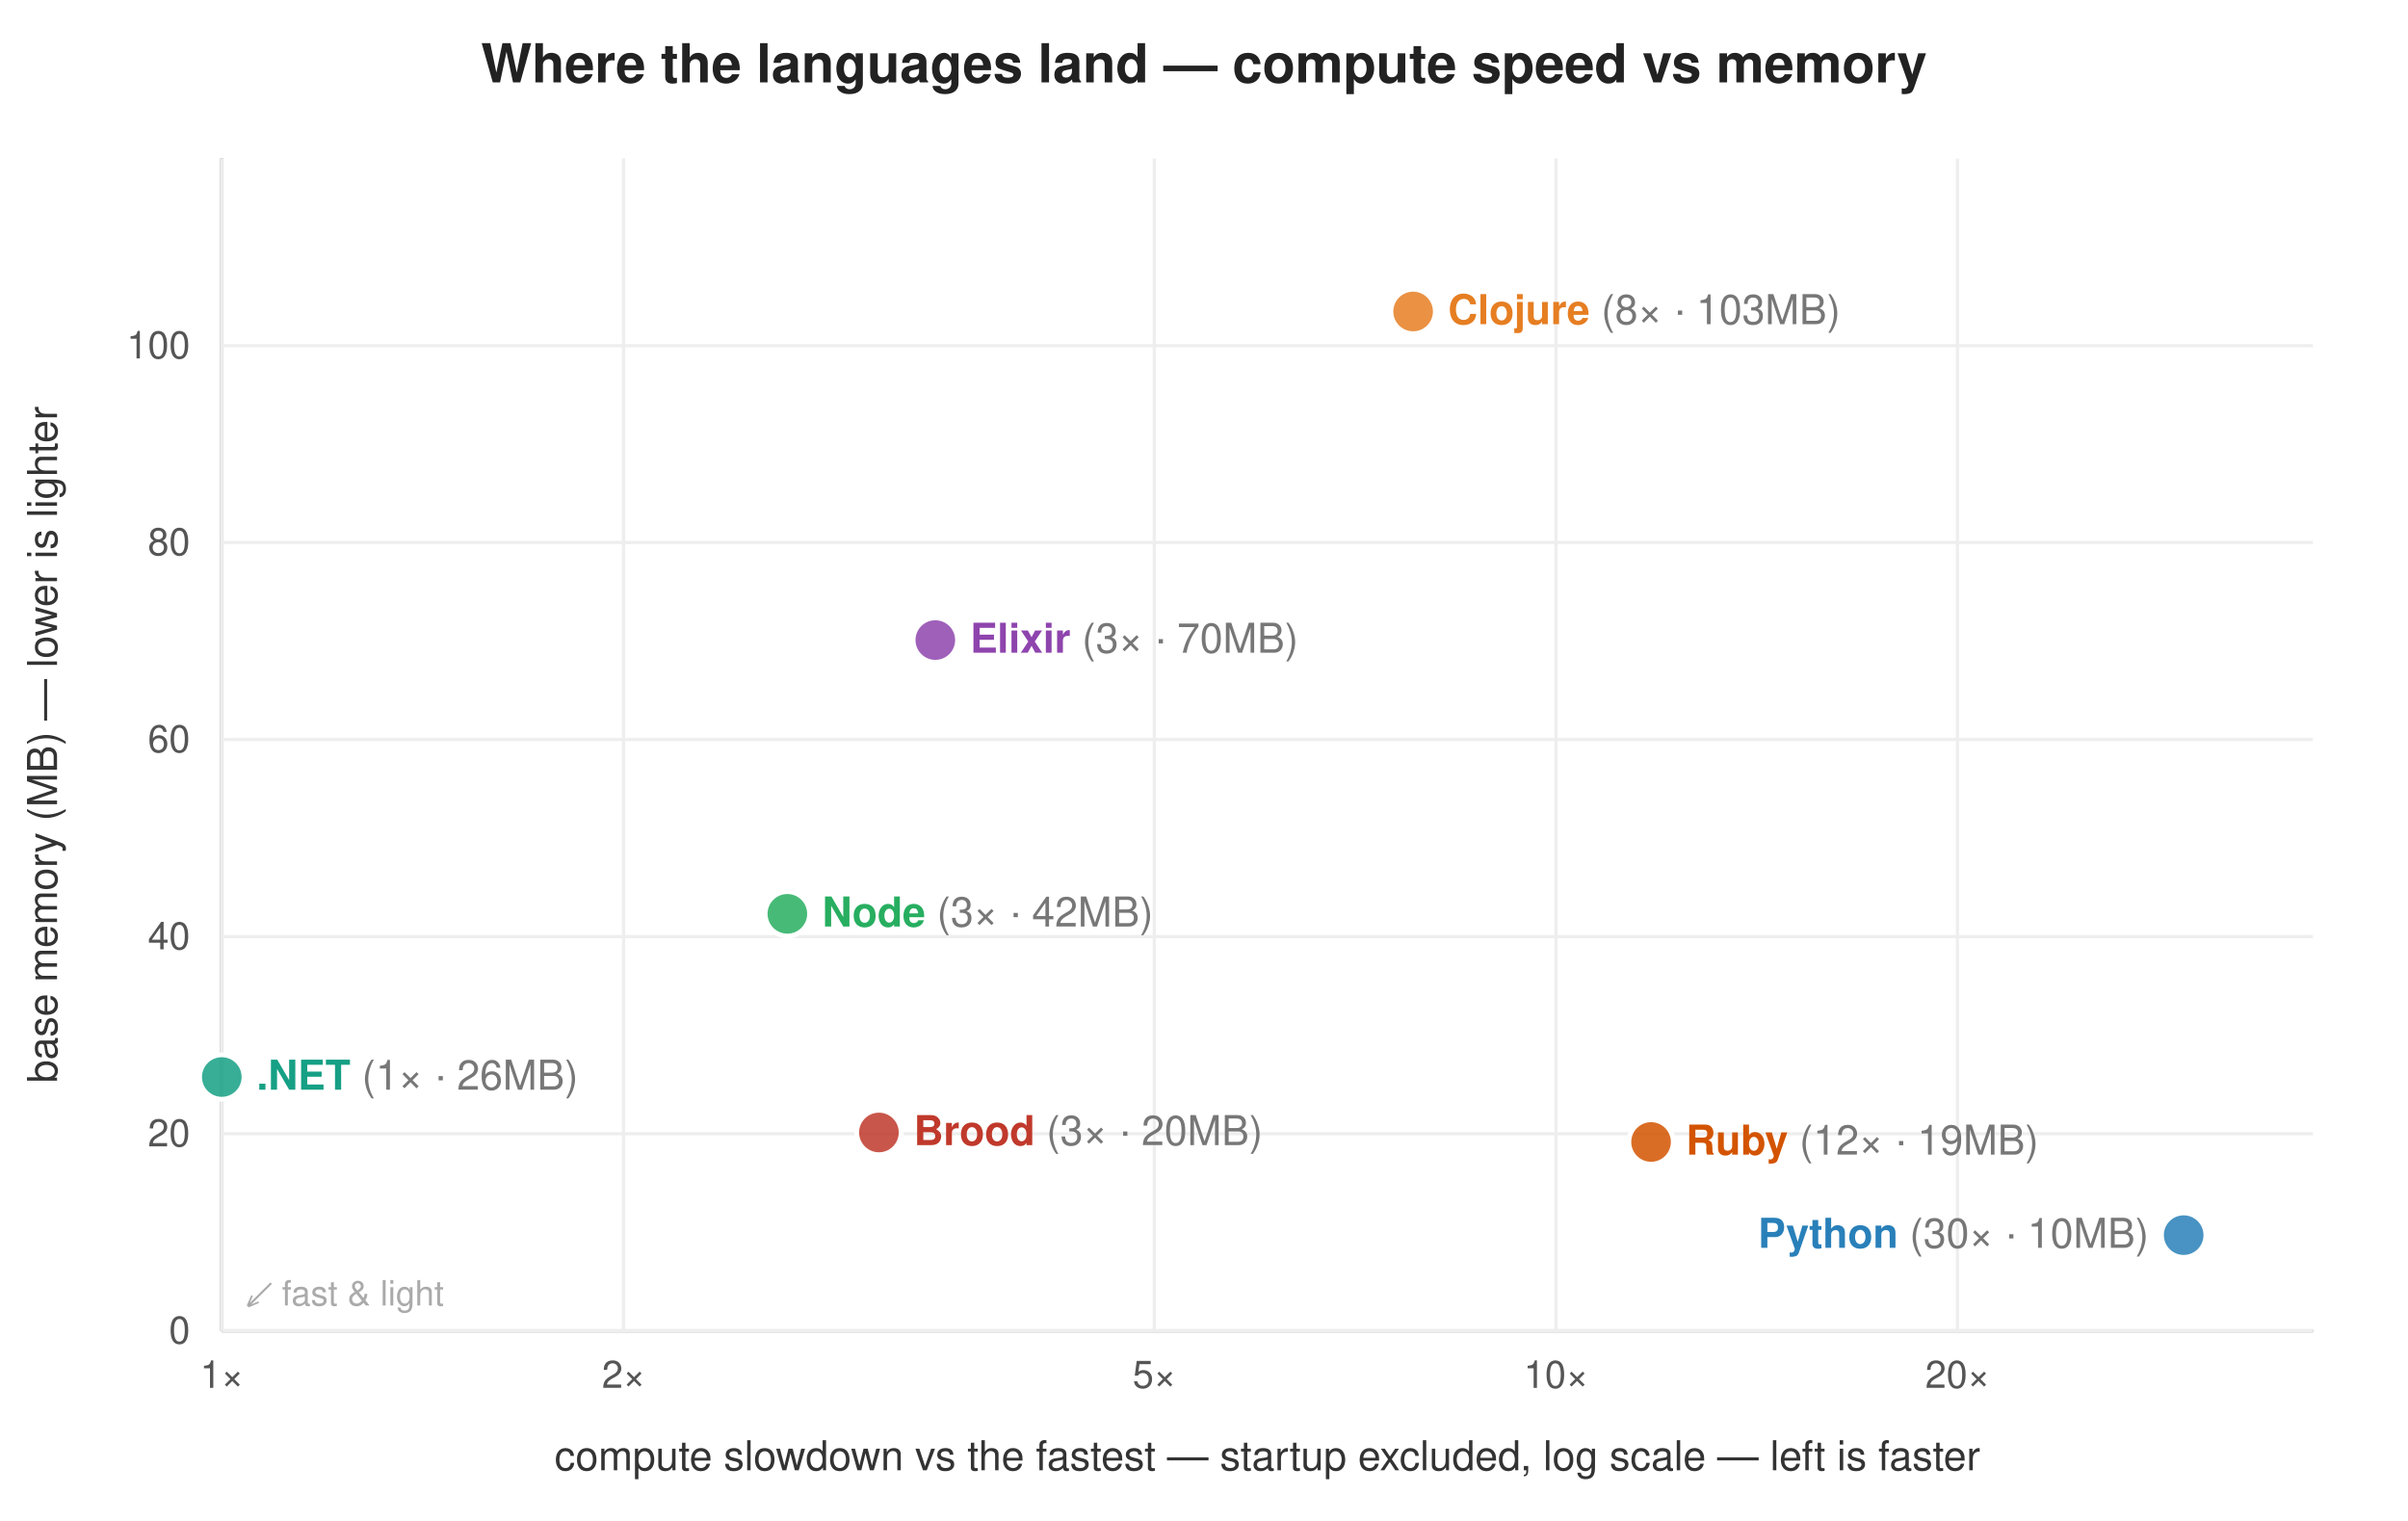
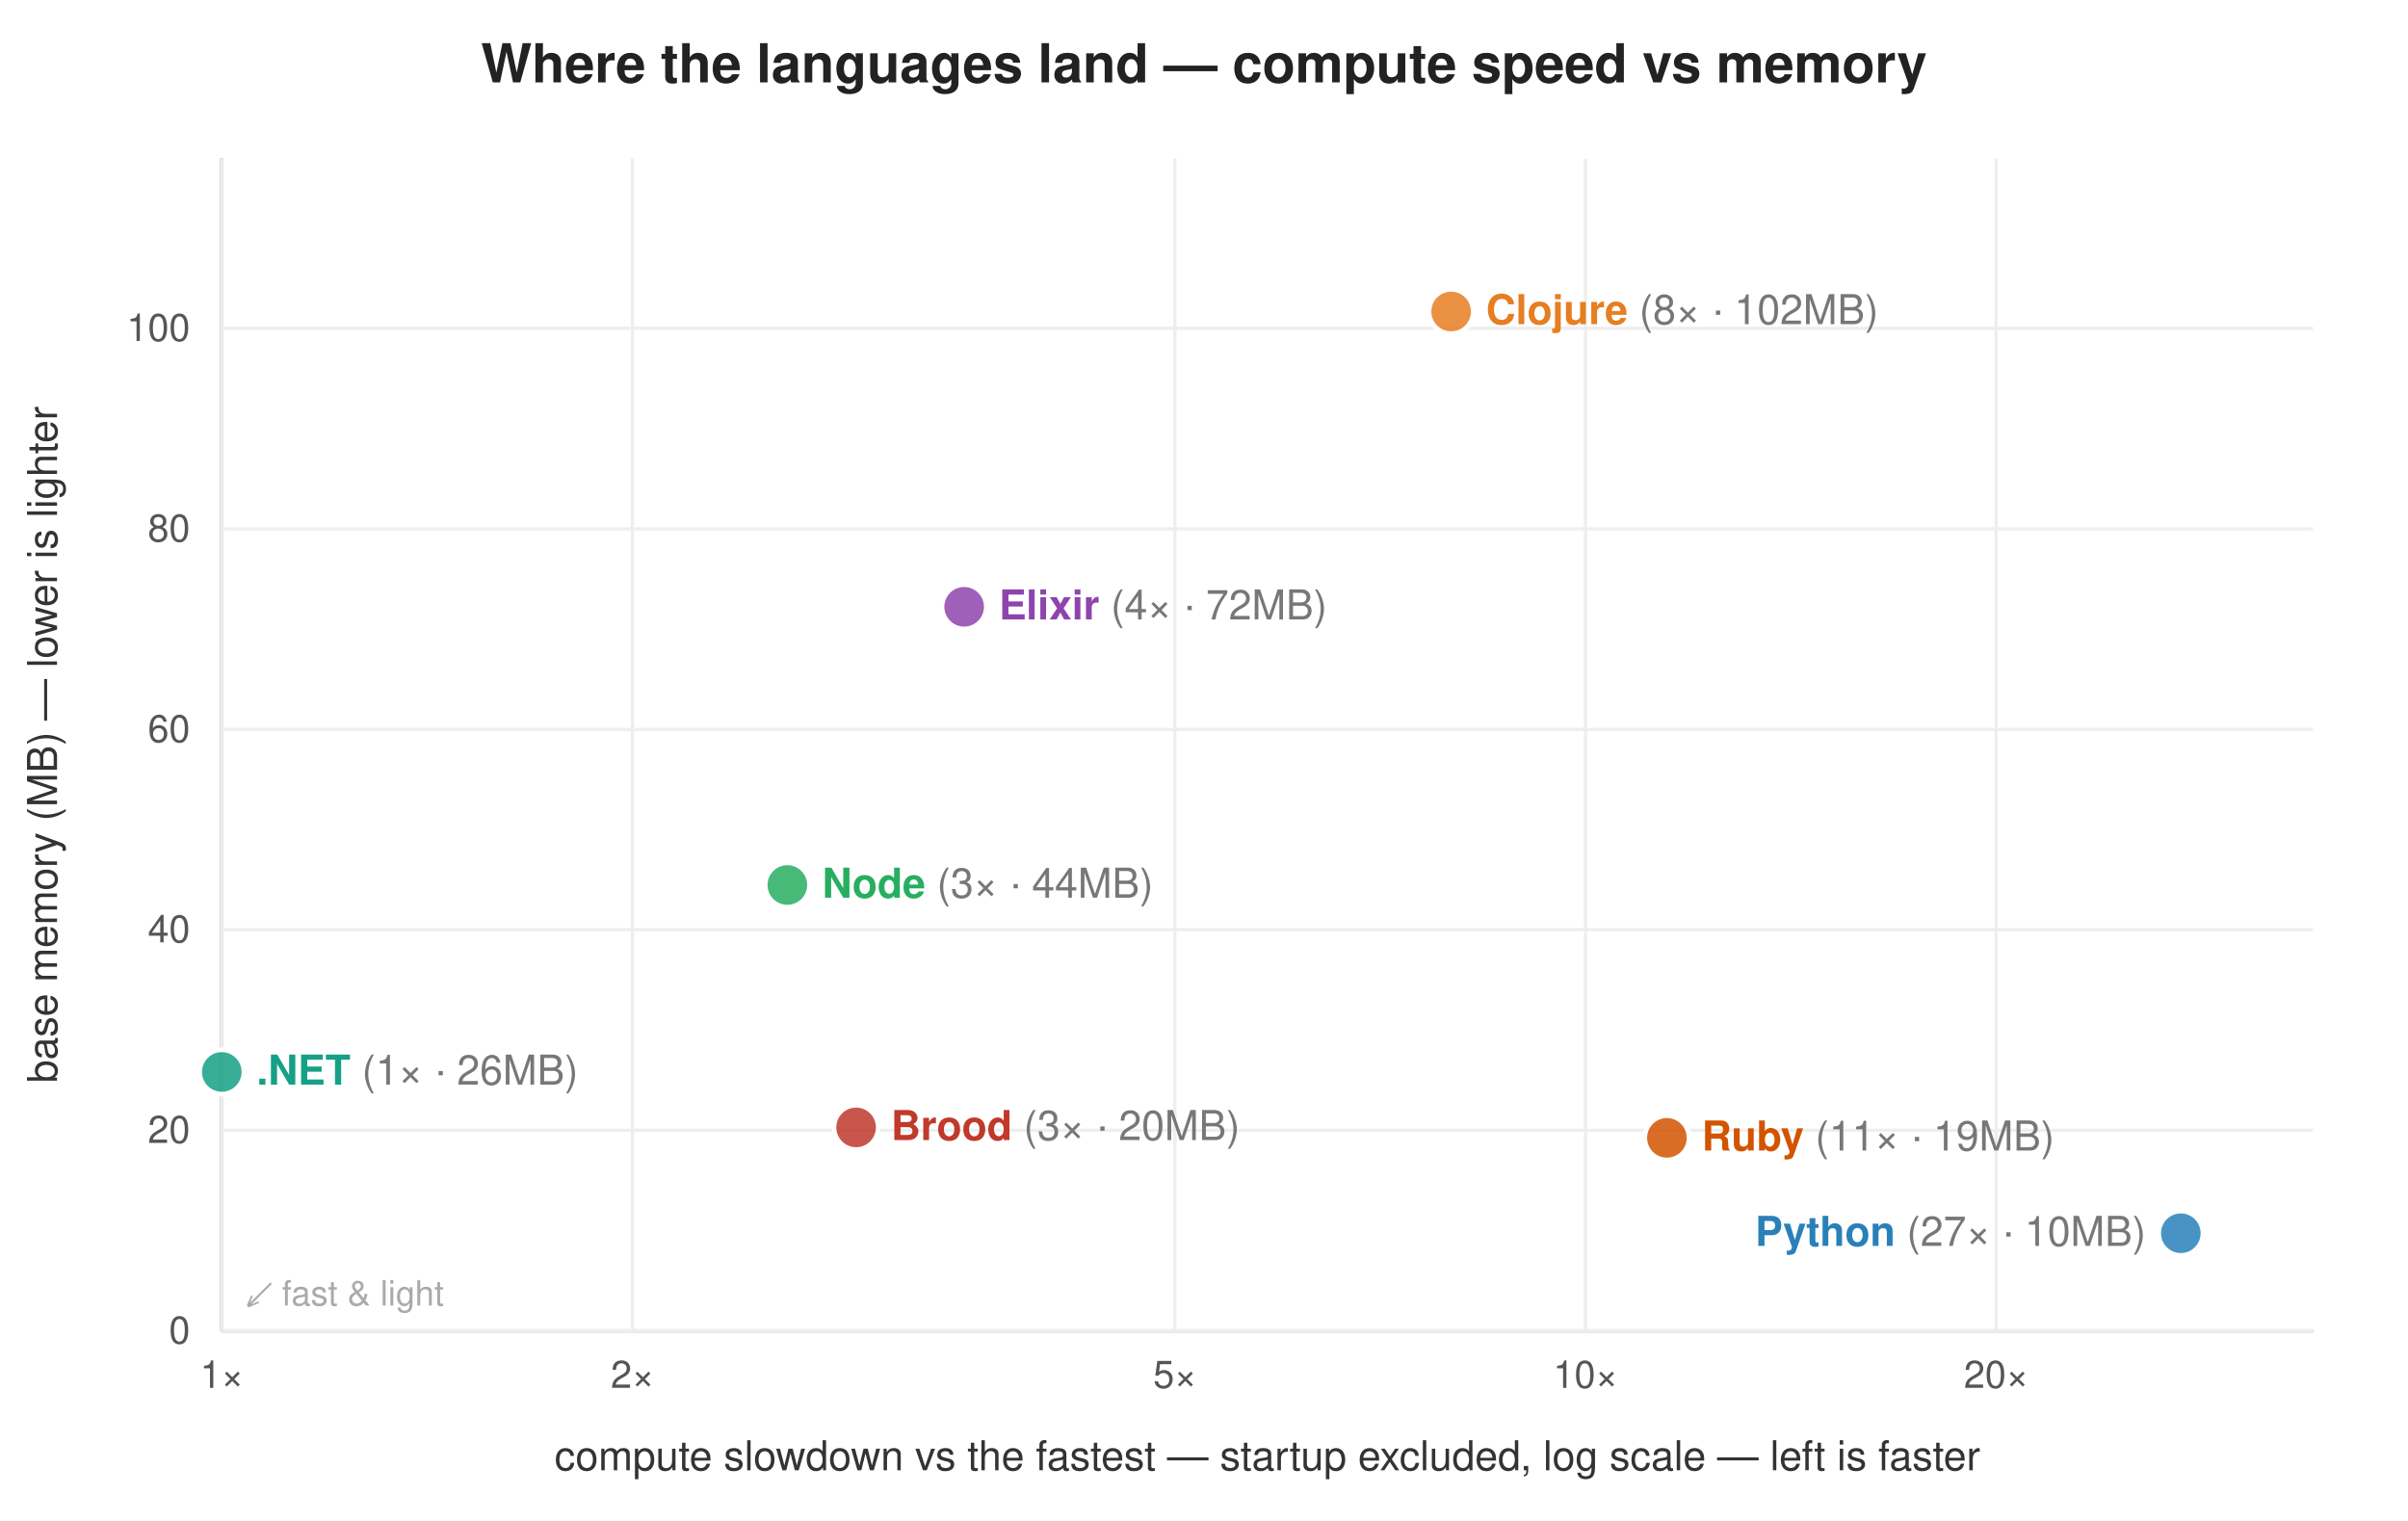
<svg xmlns="http://www.w3.org/2000/svg" width="760" height="480" viewBox="0 0 760 480" font-family="system-ui,Segoe UI,Helvetica,Arial,sans-serif">
  <rect width="760" height="480" fill="#ffffff" />
  <text x="380.0" y="26" text-anchor="middle" font-size="17" font-weight="700" fill="#222">Where the languages land — compute speed vs memory</text>
  <line x1="70" y1="420" x2="730" y2="420" stroke="#888" stroke-width="1" />
  <line x1="70" y1="50" x2="70" y2="420" stroke="#888" stroke-width="1" />
  <line x1="70.0" y1="50" x2="70.0" y2="420" stroke="#eee" stroke-width="1" />
  <text x="70.0" y="438" text-anchor="middle" font-size="12" fill="#555">1×</text>
-   <line x1="196.8" y1="50" x2="196.8" y2="420" stroke="#eee" stroke-width="1" />
-   <text x="196.8" y="438" text-anchor="middle" font-size="12" fill="#555">2×</text>
-   <line x1="364.3" y1="50" x2="364.3" y2="420" stroke="#eee" stroke-width="1" />
-   <text x="364.3" y="438" text-anchor="middle" font-size="12" fill="#555">5×</text>
-   <line x1="491.1" y1="50" x2="491.1" y2="420" stroke="#eee" stroke-width="1" />
-   <text x="491.1" y="438" text-anchor="middle" font-size="12" fill="#555">10×</text>
-   <line x1="617.8" y1="50" x2="617.8" y2="420" stroke="#eee" stroke-width="1" />
-   <text x="617.8" y="438" text-anchor="middle" font-size="12" fill="#555">20×</text>
+   <line x1="199.6" y1="50" x2="199.6" y2="420" stroke="#eee" stroke-width="1" />
+   <text x="199.6" y="438" text-anchor="middle" font-size="12" fill="#555">2×</text>
+   <line x1="370.8" y1="50" x2="370.8" y2="420" stroke="#eee" stroke-width="1" />
+   <text x="370.8" y="438" text-anchor="middle" font-size="12" fill="#555">5×</text>
+   <line x1="500.4" y1="50" x2="500.4" y2="420" stroke="#eee" stroke-width="1" />
+   <text x="500.4" y="438" text-anchor="middle" font-size="12" fill="#555">10×</text>
+   <line x1="630.0" y1="50" x2="630.0" y2="420" stroke="#eee" stroke-width="1" />
+   <text x="630.0" y="438" text-anchor="middle" font-size="12" fill="#555">20×</text>
  <line x1="70" y1="420.0" x2="730" y2="420.0" stroke="#eee" stroke-width="1" />
  <text x="60" y="424.0" text-anchor="end" font-size="12" fill="#555">0</text>
-   <line x1="70" y1="357.8" x2="730" y2="357.8" stroke="#eee" stroke-width="1" />
-   <text x="60" y="361.8" text-anchor="end" font-size="12" fill="#555">20</text>
-   <line x1="70" y1="295.6" x2="730" y2="295.6" stroke="#eee" stroke-width="1" />
-   <text x="60" y="299.6" text-anchor="end" font-size="12" fill="#555">40</text>
-   <line x1="70" y1="233.4" x2="730" y2="233.4" stroke="#eee" stroke-width="1" />
-   <text x="60" y="237.4" text-anchor="end" font-size="12" fill="#555">60</text>
-   <line x1="70" y1="171.2" x2="730" y2="171.2" stroke="#eee" stroke-width="1" />
-   <text x="60" y="175.2" text-anchor="end" font-size="12" fill="#555">80</text>
-   <line x1="70" y1="109.1" x2="730" y2="109.1" stroke="#eee" stroke-width="1" />
-   <text x="60" y="113.1" text-anchor="end" font-size="12" fill="#555">100</text>
+   <line x1="70" y1="356.7" x2="730" y2="356.7" stroke="#eee" stroke-width="1" />
+   <text x="60" y="360.7" text-anchor="end" font-size="12" fill="#555">20</text>
+   <line x1="70" y1="293.4" x2="730" y2="293.4" stroke="#eee" stroke-width="1" />
+   <text x="60" y="297.4" text-anchor="end" font-size="12" fill="#555">40</text>
+   <line x1="70" y1="230.2" x2="730" y2="230.2" stroke="#eee" stroke-width="1" />
+   <text x="60" y="234.2" text-anchor="end" font-size="12" fill="#555">60</text>
+   <line x1="70" y1="166.9" x2="730" y2="166.9" stroke="#eee" stroke-width="1" />
+   <text x="60" y="170.9" text-anchor="end" font-size="12" fill="#555">80</text>
+   <line x1="70" y1="103.6" x2="730" y2="103.6" stroke="#eee" stroke-width="1" />
+   <text x="60" y="107.6" text-anchor="end" font-size="12" fill="#555">100</text>
  <text x="400.0" y="464" text-anchor="middle" font-size="13" fill="#333">compute slowdown vs the fastest — startup excluded, log scale — left is faster</text>
  <text x="18" y="235.0" text-anchor="middle" font-size="13" fill="#333" transform="rotate(-90 18 235.0)">base memory (MB) — lower is lighter</text>
  <text x="78" y="412" font-size="11" fill="#aaa">↙ fast &amp; light</text>
-   <circle cx="689.2" cy="389.8" r="7" fill="#2980b9" fill-opacity="0.85" stroke="#fff" stroke-width="1.5" />
-   <text x="678.2" y="393.8" text-anchor="end" font-size="13" font-weight="600" fill="#2980b9">Python <tspan font-weight="400" fill="#777">(30× · 10MB)</tspan>
+   <circle cx="688.3" cy="389.2" r="7" fill="#2980b9" fill-opacity="0.85" stroke="#fff" stroke-width="1.5" />
+   <text x="677.3" y="393.2" text-anchor="end" font-size="13" font-weight="600" fill="#2980b9">Python <tspan font-weight="400" fill="#777">(27× · 10MB)</tspan>
  </text>
-   <circle cx="521.1" cy="360.4" r="7" fill="#d35400" fill-opacity="0.85" stroke="#fff" stroke-width="1.5" />
-   <text x="532.1" y="364.4" text-anchor="start" font-size="13" font-weight="600" fill="#d35400">Ruby <tspan font-weight="400" fill="#777">(12× · 19MB)</tspan>
+   <circle cx="526.1" cy="359.1" r="7" fill="#d35400" fill-opacity="0.85" stroke="#fff" stroke-width="1.5" />
+   <text x="537.1" y="363.1" text-anchor="start" font-size="13" font-weight="600" fill="#d35400">Ruby <tspan font-weight="400" fill="#777">(11× · 19MB)</tspan>
  </text>
-   <circle cx="277.4" cy="357.4" r="7" fill="#c0392b" fill-opacity="0.85" stroke="#fff" stroke-width="1.5" />
-   <text x="288.4" y="361.4" text-anchor="start" font-size="13" font-weight="600" fill="#c0392b">Brood <tspan font-weight="400" fill="#777">(3× · 20MB)</tspan>
+   <circle cx="270.2" cy="355.8" r="7" fill="#c0392b" fill-opacity="0.85" stroke="#fff" stroke-width="1.5" />
+   <text x="281.2" y="359.8" text-anchor="start" font-size="13" font-weight="600" fill="#c0392b">Brood <tspan font-weight="400" fill="#777">(3× · 20MB)</tspan>
  </text>
-   <circle cx="70.0" cy="339.9" r="7" fill="#16a085" fill-opacity="0.85" stroke="#fff" stroke-width="1.5" />
-   <text x="81.0" y="343.9" text-anchor="start" font-size="13" font-weight="600" fill="#16a085">.NET <tspan font-weight="400" fill="#777">(1× · 26MB)</tspan>
+   <circle cx="70.0" cy="338.3" r="7" fill="#16a085" fill-opacity="0.85" stroke="#fff" stroke-width="1.5" />
+   <text x="81.0" y="342.3" text-anchor="start" font-size="13" font-weight="600" fill="#16a085">.NET <tspan font-weight="400" fill="#777">(1× · 26MB)</tspan>
  </text>
-   <circle cx="248.5" cy="288.4" r="7" fill="#27ae60" fill-opacity="0.85" stroke="#fff" stroke-width="1.5" />
-   <text x="259.5" y="292.4" text-anchor="start" font-size="13" font-weight="600" fill="#27ae60">Node <tspan font-weight="400" fill="#777">(3× · 42MB)</tspan>
+   <circle cx="248.5" cy="279.3" r="7" fill="#27ae60" fill-opacity="0.85" stroke="#fff" stroke-width="1.5" />
+   <text x="259.5" y="283.3" text-anchor="start" font-size="13" font-weight="600" fill="#27ae60">Node <tspan font-weight="400" fill="#777">(3× · 44MB)</tspan>
  </text>
-   <circle cx="295.2" cy="202.0" r="7" fill="#8e44ad" fill-opacity="0.85" stroke="#fff" stroke-width="1.5" />
-   <text x="306.2" y="206.0" text-anchor="start" font-size="13" font-weight="600" fill="#8e44ad">Elixir <tspan font-weight="400" fill="#777">(3× · 70MB)</tspan>
+   <circle cx="304.3" cy="191.5" r="7" fill="#8e44ad" fill-opacity="0.85" stroke="#fff" stroke-width="1.5" />
+   <text x="315.3" y="195.5" text-anchor="start" font-size="13" font-weight="600" fill="#8e44ad">Elixir <tspan font-weight="400" fill="#777">(4× · 72MB)</tspan>
  </text>
-   <circle cx="446.0" cy="98.3" r="7" fill="#e67e22" fill-opacity="0.85" stroke="#fff" stroke-width="1.5" />
-   <text x="457.0" y="102.3" text-anchor="start" font-size="13" font-weight="600" fill="#e67e22">Clojure <tspan font-weight="400" fill="#777">(8× · 103MB)</tspan>
+   <circle cx="458.0" cy="98.3" r="7" fill="#e67e22" fill-opacity="0.85" stroke="#fff" stroke-width="1.5" />
+   <text x="469.0" y="102.3" text-anchor="start" font-size="13" font-weight="600" fill="#e67e22">Clojure <tspan font-weight="400" fill="#777">(8× · 102MB)</tspan>
  </text>
</svg>
